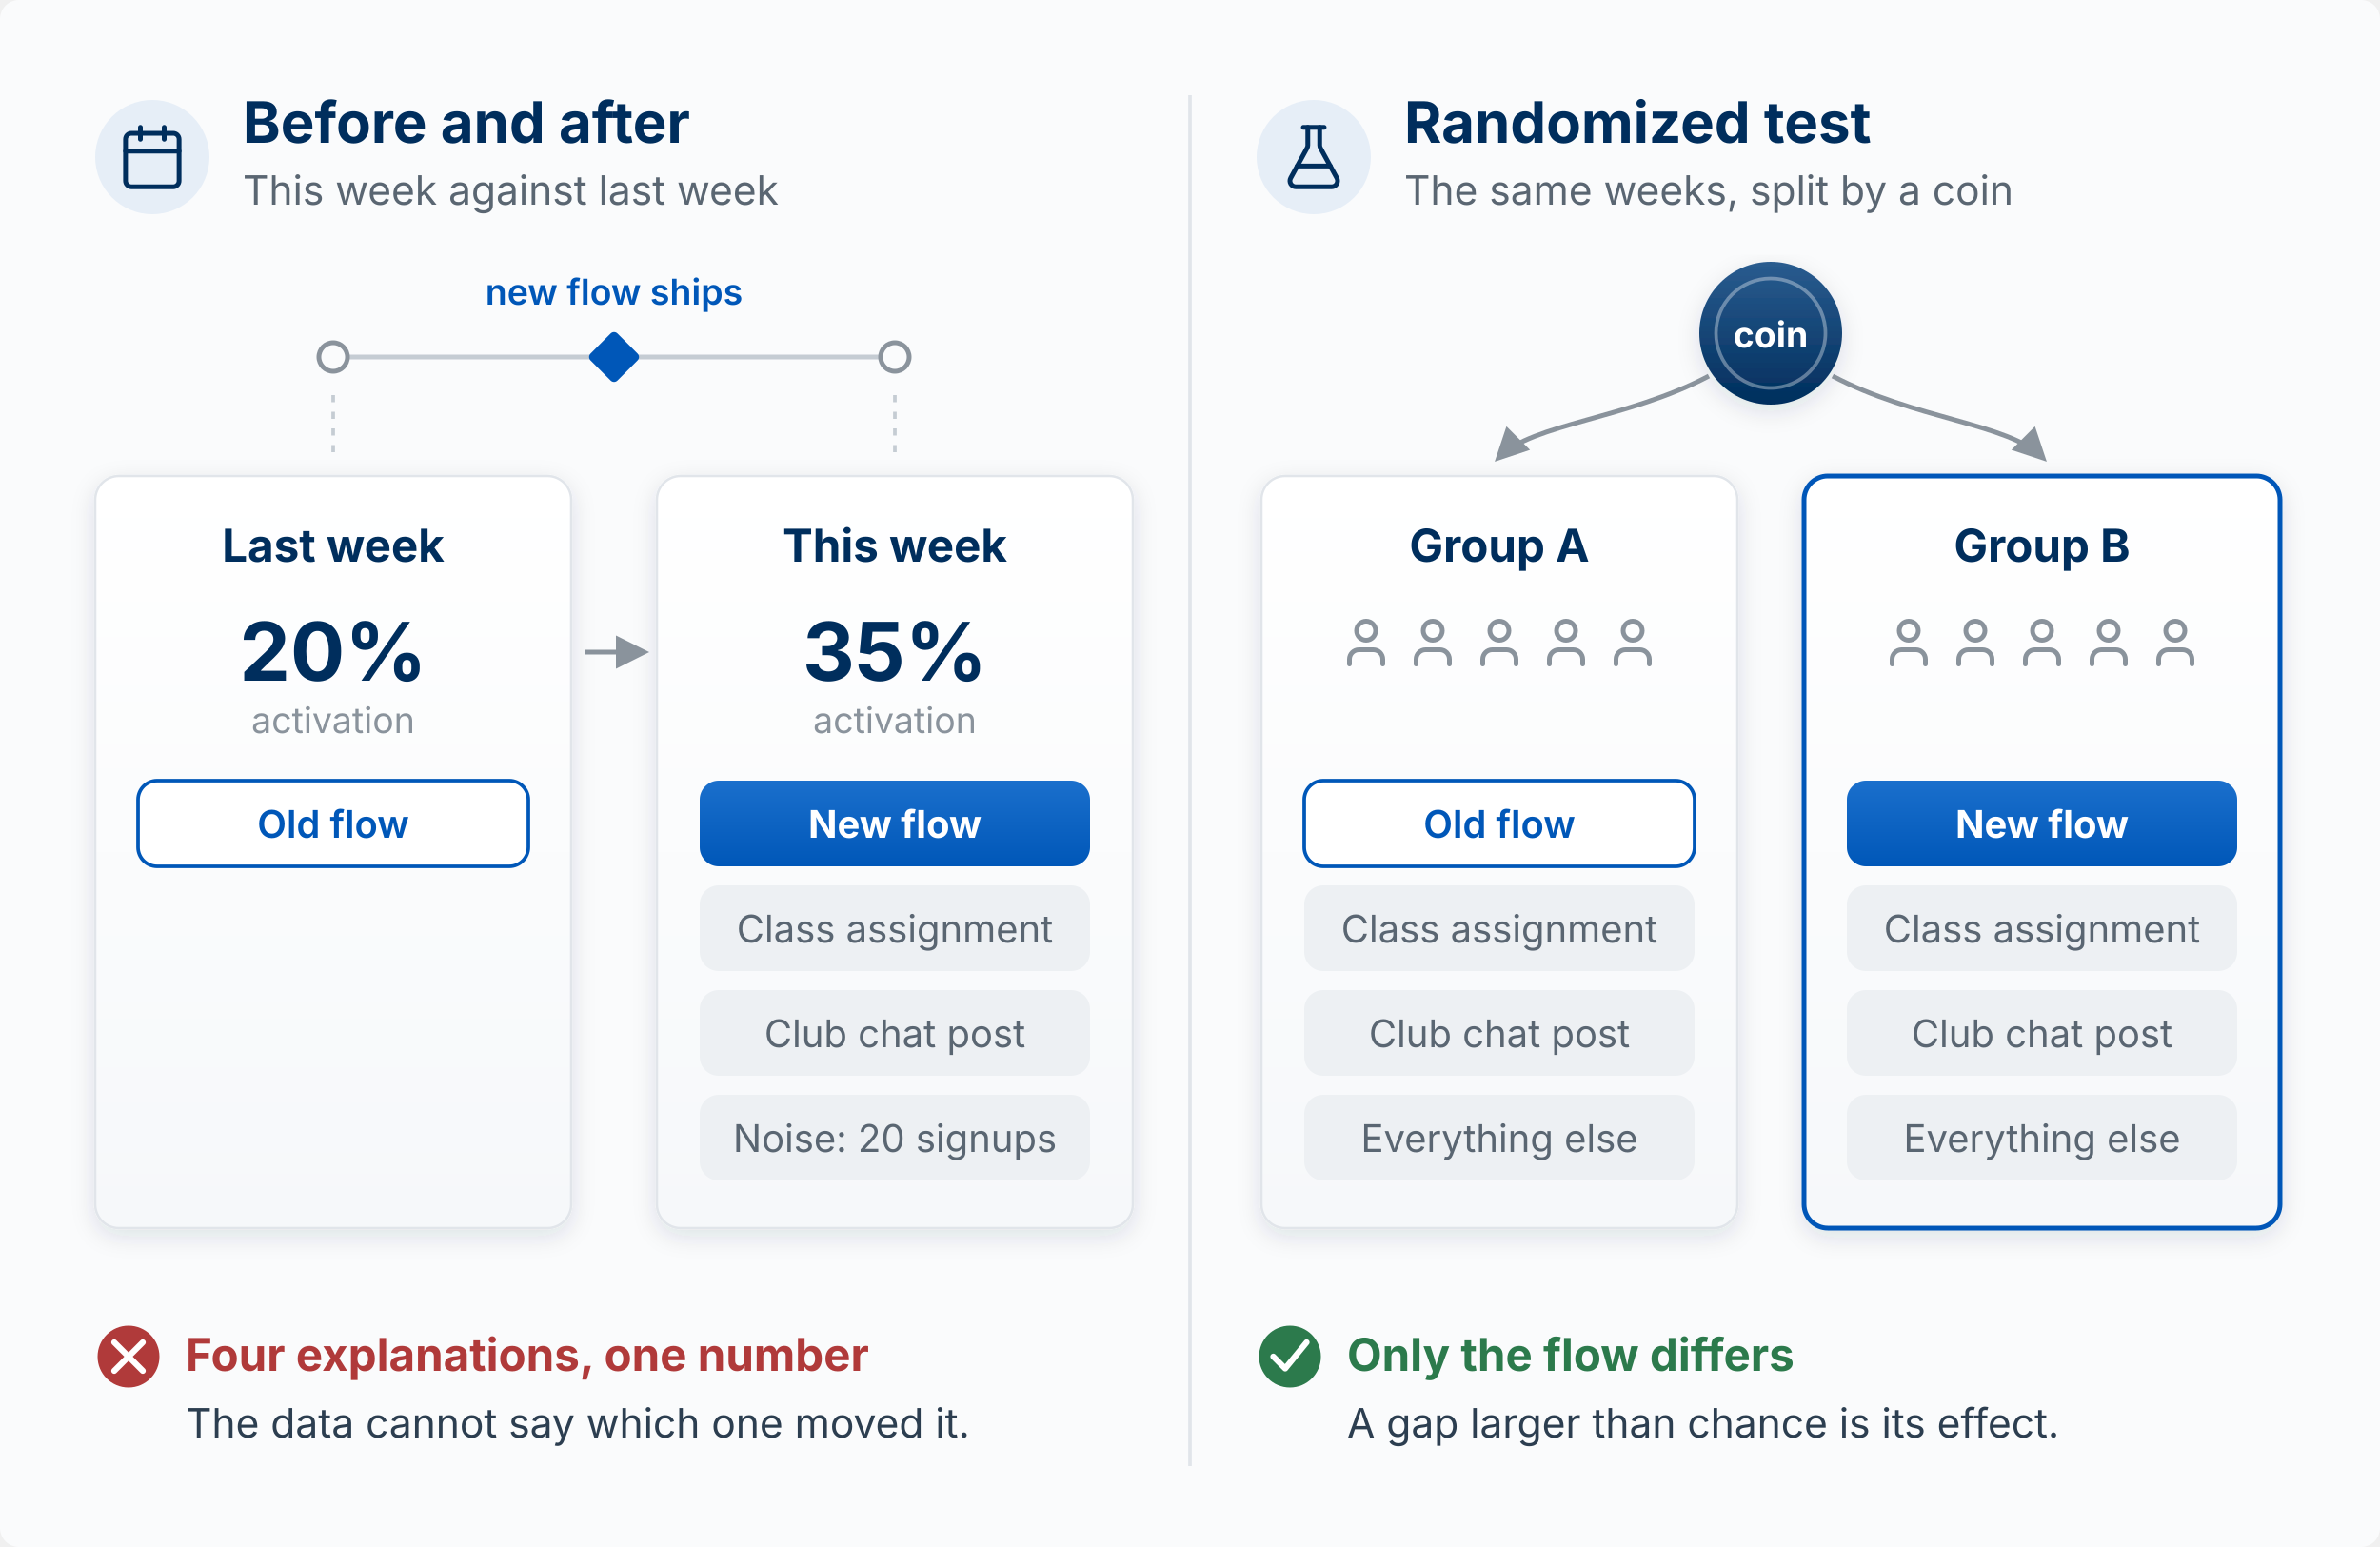
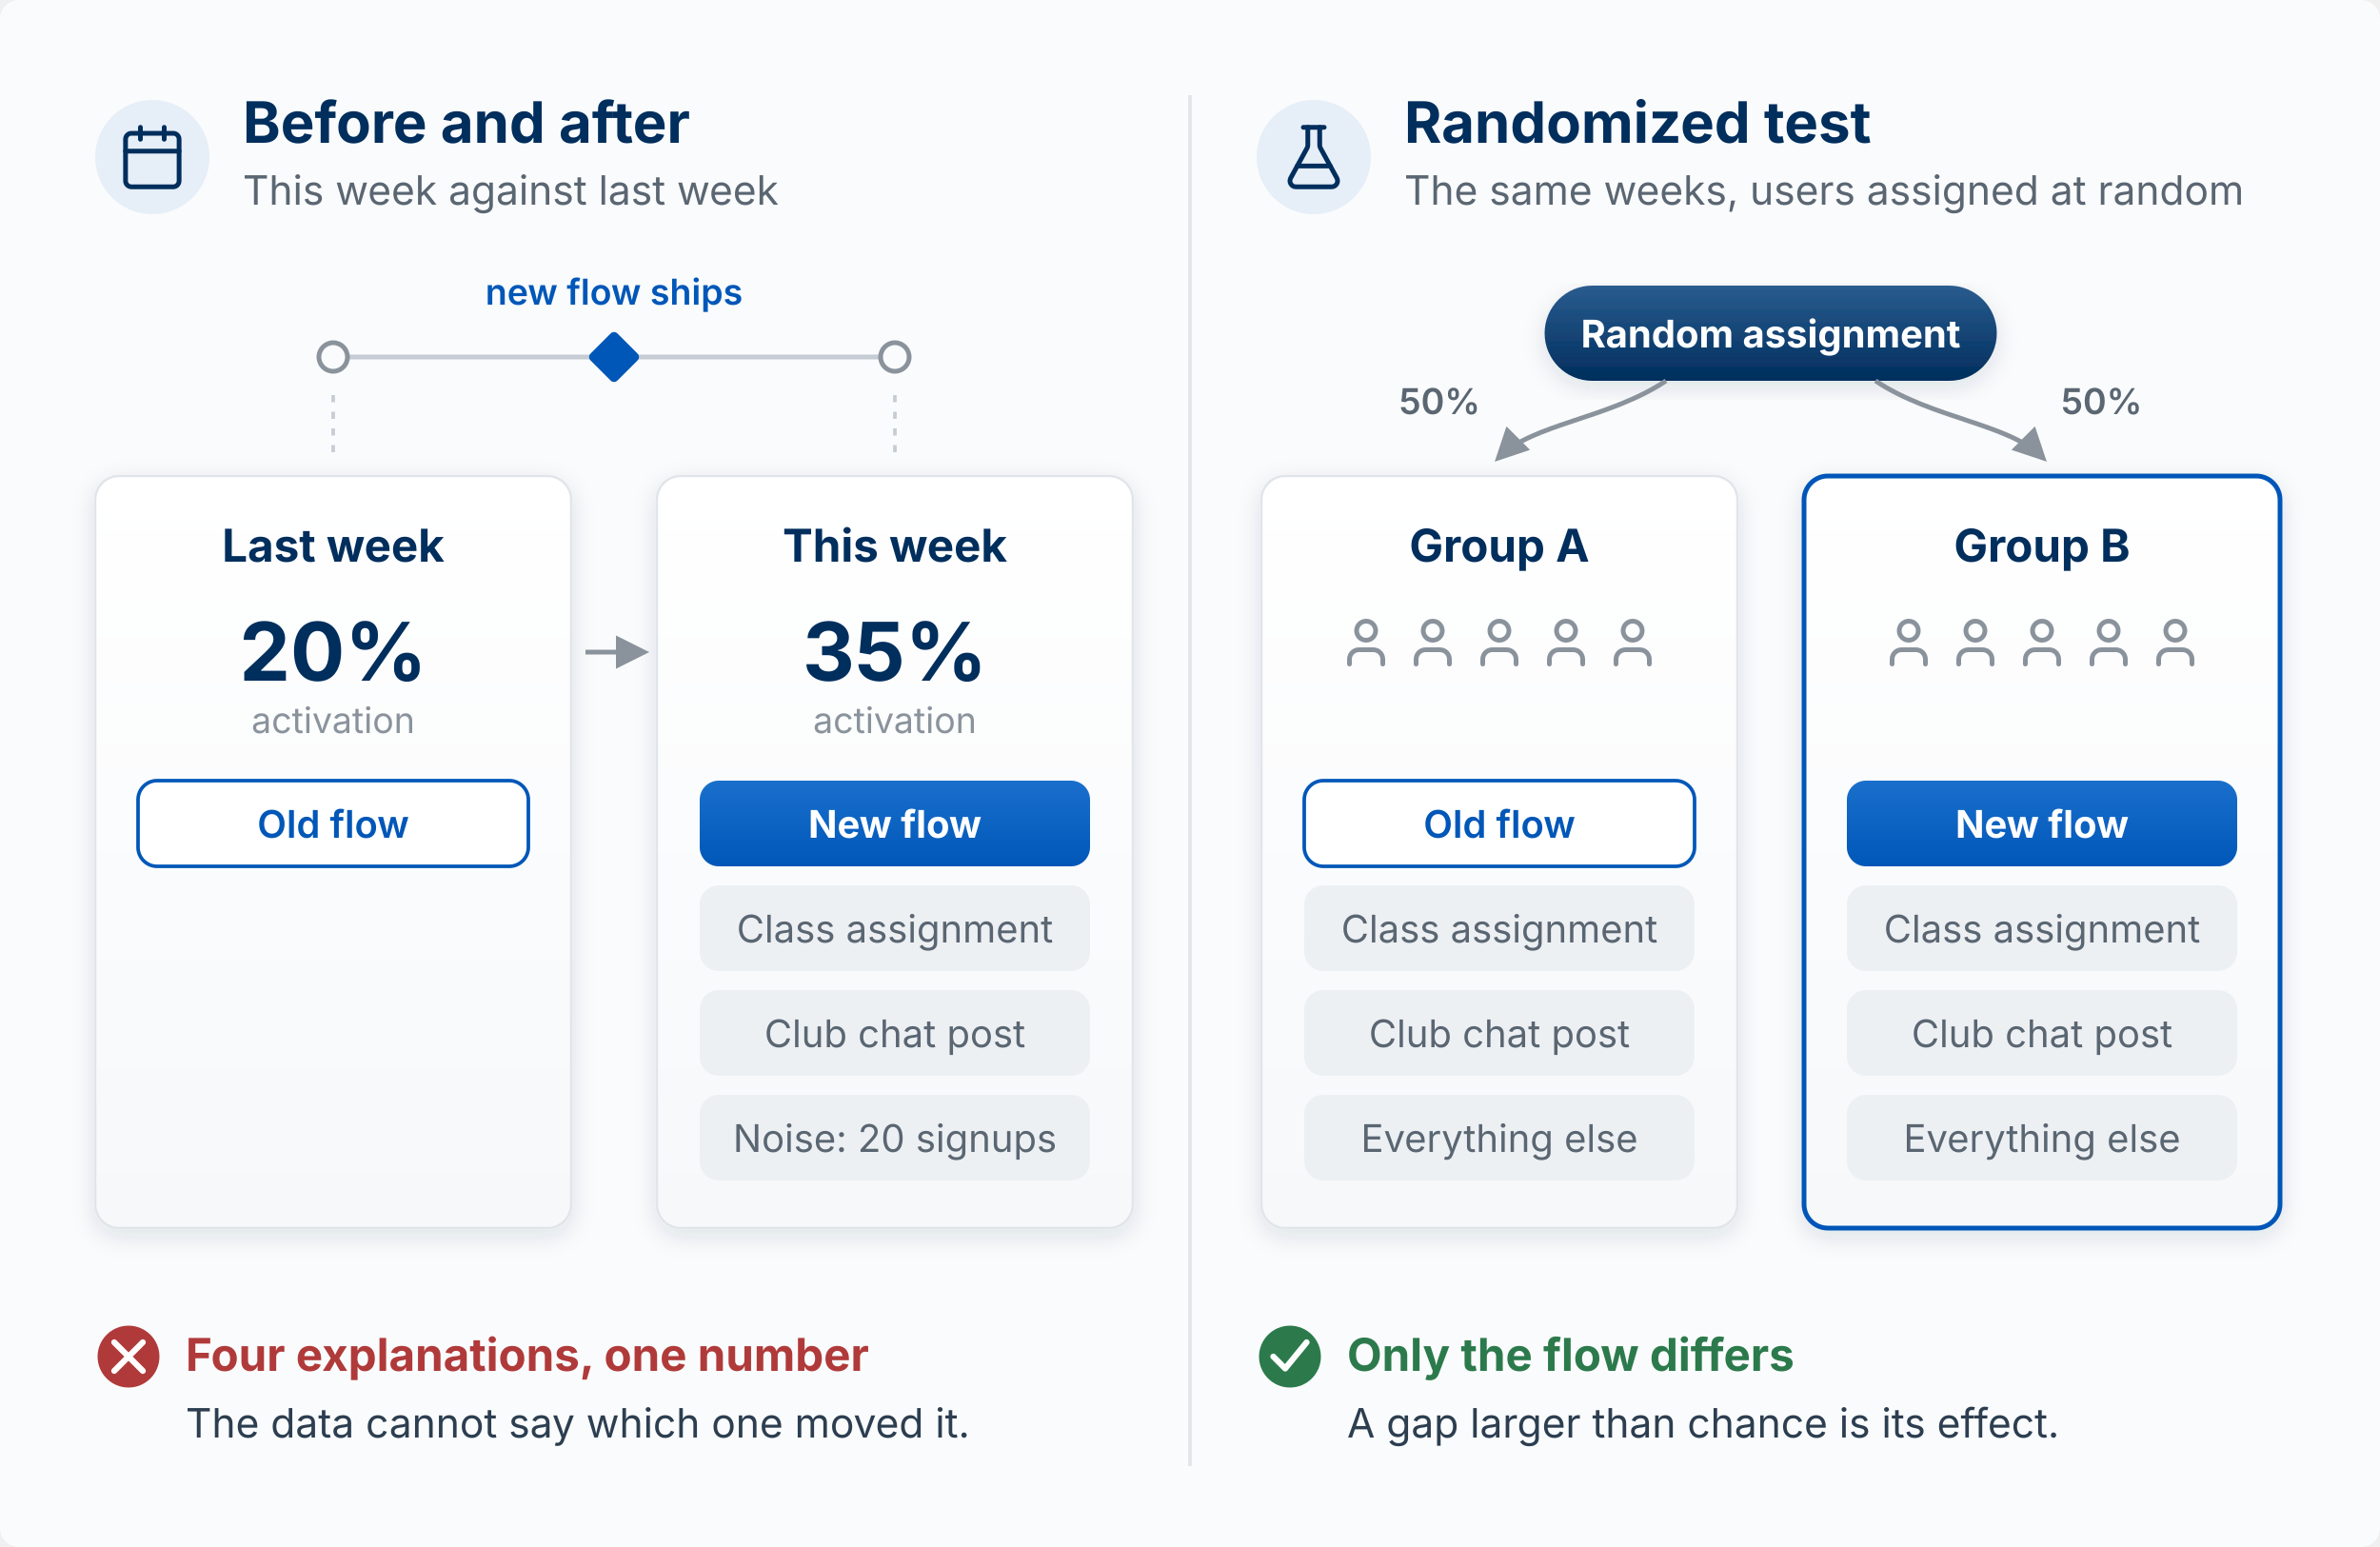
<svg xmlns="http://www.w3.org/2000/svg" viewBox="0 0 1000 650" role="img" font-family="Inter, 'Helvetica Neue', Helvetica, Arial, sans-serif">
  <defs>
    <filter id="sh" x="-15%" y="-10%" width="130%" height="130%">
      <feDropShadow dx="0" dy="3" stdDeviation="5" flood-color="#0A2E4D" flood-opacity="0.12" />
    </filter>
    <linearGradient id="card" x1="0" y1="0" x2="0" y2="1">
      <stop offset="0%" stop-color="#FFFFFF" />
      <stop offset="100%" stop-color="#F6F8FA" />
    </linearGradient>
    <linearGradient id="royal" x1="0" y1="0" x2="0" y2="1">
      <stop offset="0%" stop-color="#1A6FCC" />
      <stop offset="100%" stop-color="#0057B8" />
    </linearGradient>
-     <linearGradient id="coin" x1="0" y1="0" x2="0" y2="1">
+     <linearGradient id="assignFill" x1="0" y1="0" x2="0" y2="1">
      <stop offset="0%" stop-color="#2A5C8F" />
      <stop offset="100%" stop-color="#002E5D" />
    </linearGradient>
    <marker id="ar" viewBox="0 0 10 10" refX="8" refY="5" markerWidth="7" markerHeight="7" orient="auto">
      <path d="M0,0 L10,5 L0,10 z" fill="#8A939C" />
    </marker>
  </defs>
  <rect x="0" y="0" width="1000" height="650" rx="8" fill="#FAFBFC" />
  <circle cx="64" cy="66" r="24" fill="#E6EEF7" />
  <g transform="translate(49,51) scale(1.25)" fill="none" stroke="#002E5D" stroke-width="1.60" stroke-linecap="round" stroke-linejoin="round">
    <path d="M8 2v4" />
    <path d="M16 2v4" />
    <rect width="18" height="18" x="3" y="4" rx="2" />
    <path d="M3 10h18" />
  </g>
  <circle cx="552" cy="66" r="24" fill="#E6EEF7" />
  <g transform="translate(537,51) scale(1.25)" fill="none" stroke="#002E5D" stroke-width="1.60" stroke-linecap="round" stroke-linejoin="round">
    <path d="M14 2v6a2 2 0 0 0 .245.96l5.51 10.08A2 2 0 0 1 18 22H6a2 2 0 0 1-1.755-2.96l5.51-10.08A2 2 0 0 0 10 8V2" />
    <path d="M6.453 15h11.094" />
    <path d="M8.5 2h7" />
  </g>
  <text x="102" y="60" font-size="24" font-weight="700" fill="#002E5D">Before and after</text>
  <text x="102" y="86" font-size="17" fill="#5A6672">This week against last week</text>
  <text x="590" y="60" font-size="24" font-weight="700" fill="#002E5D">Randomized test</text>
-   <text x="590" y="86" font-size="17" fill="#5A6672">The same weeks, split by a coin</text>
+   <text x="590" y="86" font-size="17" fill="#5A6672">The same weeks, users assigned at random</text>
  <line x1="500" y1="40" x2="500" y2="616" stroke="#E1E5EA" stroke-width="1.5" />
  <rect x="40" y="200" width="200" height="316" rx="10" fill="url(#card)" stroke="#E1E5EA" stroke-width="1" filter="url(#sh)" />
  <text x="140" y="236" text-anchor="middle" font-size="19" font-weight="700" fill="#002E5D">Last week</text>
  <rect x="276" y="200" width="200" height="316" rx="10" fill="url(#card)" stroke="#E1E5EA" stroke-width="1" filter="url(#sh)" />
  <text x="376" y="236" text-anchor="middle" font-size="19" font-weight="700" fill="#002E5D">This week</text>
  <text x="140" y="286" text-anchor="middle" font-size="34" font-weight="700" fill="#002E5D">20%</text>
  <text x="140" y="308" text-anchor="middle" font-size="15" fill="#8A939C">activation</text>
  <text x="376" y="286" text-anchor="middle" font-size="34" font-weight="700" fill="#002E5D">35%</text>
  <text x="376" y="308" text-anchor="middle" font-size="15" fill="#8A939C">activation</text>
  <line x1="246" y1="274" x2="270" y2="274" stroke="#8A939C" stroke-width="2" marker-end="url(#ar)" />
  <rect x="58" y="328" width="164" height="36" rx="8" fill="#FFFFFF" stroke="#0057B8" stroke-width="1.5" />
  <text x="140.0" y="352" text-anchor="middle" font-size="16" font-weight="600" fill="#0057B8">Old flow</text>
  <rect x="294" y="328" width="164" height="36" rx="8" fill="url(#royal)" />
  <text x="376.0" y="352" text-anchor="middle" font-size="16" font-weight="700" fill="#FFFFFF">New flow</text>
  <rect x="294" y="372" width="164" height="36" rx="8" fill="#EDF0F3" />
  <text x="376.0" y="396" text-anchor="middle" font-size="16" fill="#5A6672">Class assignment</text>
  <rect x="294" y="416" width="164" height="36" rx="8" fill="#EDF0F3" />
  <text x="376.0" y="440" text-anchor="middle" font-size="16" fill="#5A6672">Club chat post</text>
  <rect x="294" y="460" width="164" height="36" rx="8" fill="#EDF0F3" />
  <text x="376.0" y="484" text-anchor="middle" font-size="16" fill="#5A6672">Noise: 20 signups</text>
  <line x1="140" y1="150" x2="376" y2="150" stroke="#C5CCD3" stroke-width="2" />
  <line x1="140" y1="166" x2="140" y2="190" stroke="#C5CCD3" stroke-width="1.5" stroke-dasharray="3 4" />
  <line x1="376" y1="166" x2="376" y2="190" stroke="#C5CCD3" stroke-width="1.5" stroke-dasharray="3 4" />
  <circle cx="140" cy="150" r="6" fill="#FAFBFC" stroke="#8A939C" stroke-width="2" />
  <circle cx="376" cy="150" r="6" fill="#FAFBFC" stroke="#8A939C" stroke-width="2" />
  <rect x="250" y="142" width="16" height="16" rx="2" transform="rotate(45 258 150)" fill="#0057B8" />
  <text x="258" y="128" text-anchor="middle" font-size="15" font-weight="600" fill="#0057B8">new flow ships</text>
-   <circle cx="744" cy="140" r="30" fill="url(#coin)" filter="url(#sh)" />
-   <circle cx="744" cy="140" r="23" fill="none" stroke="#FFFFFF" stroke-opacity="0.35" stroke-width="1.5" />
-   <text x="744" y="146" text-anchor="middle" font-size="15" font-weight="700" fill="#FFFFFF">coin</text>
-   <path d="M718,158 C684,176 644,178 630,192" fill="none" stroke="#8A939C" stroke-width="2" marker-end="url(#ar)" />
-   <path d="M770,158 C804,176 844,178 858,192" fill="none" stroke="#8A939C" stroke-width="2" marker-end="url(#ar)" />
+   <rect x="649" y="120" width="190" height="40" rx="20" fill="url(#assignFill)" filter="url(#sh)" />
+   <text x="744" y="146" text-anchor="middle" font-size="16" font-weight="700" fill="#FFFFFF">Random assignment</text>
+   <path d="M700,160 C676,176 644,178 630,192" fill="none" stroke="#8A939C" stroke-width="2" marker-end="url(#ar)" />
+   <path d="M788,160 C812,176 844,178 858,192" fill="none" stroke="#8A939C" stroke-width="2" marker-end="url(#ar)" />
+   <text x="622" y="174" text-anchor="end" font-size="15" font-weight="600" fill="#5A6672">50%</text>
+   <text x="866" y="174" text-anchor="start" font-size="15" font-weight="600" fill="#5A6672">50%</text>
  <rect x="530" y="200" width="200" height="316" rx="10" fill="url(#card)" stroke="#E1E5EA" stroke-width="1" filter="url(#sh)" />
  <text x="630" y="236" text-anchor="middle" font-size="19" font-weight="700" fill="#002E5D">Group A</text>
  <rect x="758" y="200" width="200" height="316" rx="10" fill="url(#card)" stroke="#0057B8" stroke-width="2" filter="url(#sh)" />
  <text x="858" y="236" text-anchor="middle" font-size="19" font-weight="700" fill="#002E5D">Group B</text>
  <g transform="translate(562.0,258) scale(1.0)" fill="none" stroke="#8A939C" stroke-width="2.00" stroke-linecap="round" stroke-linejoin="round">
    <path d="M19 21v-2a4 4 0 0 0-4-4H9a4 4 0 0 0-4 4v2" />
    <circle cx="12" cy="7" r="4" />
  </g>
  <g transform="translate(590.0,258) scale(1.0)" fill="none" stroke="#8A939C" stroke-width="2.00" stroke-linecap="round" stroke-linejoin="round">
    <path d="M19 21v-2a4 4 0 0 0-4-4H9a4 4 0 0 0-4 4v2" />
    <circle cx="12" cy="7" r="4" />
  </g>
  <g transform="translate(618.0,258) scale(1.0)" fill="none" stroke="#8A939C" stroke-width="2.00" stroke-linecap="round" stroke-linejoin="round">
    <path d="M19 21v-2a4 4 0 0 0-4-4H9a4 4 0 0 0-4 4v2" />
    <circle cx="12" cy="7" r="4" />
  </g>
  <g transform="translate(646.0,258) scale(1.0)" fill="none" stroke="#8A939C" stroke-width="2.00" stroke-linecap="round" stroke-linejoin="round">
    <path d="M19 21v-2a4 4 0 0 0-4-4H9a4 4 0 0 0-4 4v2" />
    <circle cx="12" cy="7" r="4" />
  </g>
  <g transform="translate(674.0,258) scale(1.0)" fill="none" stroke="#8A939C" stroke-width="2.00" stroke-linecap="round" stroke-linejoin="round">
    <path d="M19 21v-2a4 4 0 0 0-4-4H9a4 4 0 0 0-4 4v2" />
    <circle cx="12" cy="7" r="4" />
  </g>
  <g transform="translate(790.0,258) scale(1.0)" fill="none" stroke="#8A939C" stroke-width="2.00" stroke-linecap="round" stroke-linejoin="round">
    <path d="M19 21v-2a4 4 0 0 0-4-4H9a4 4 0 0 0-4 4v2" />
    <circle cx="12" cy="7" r="4" />
  </g>
  <g transform="translate(818.0,258) scale(1.0)" fill="none" stroke="#8A939C" stroke-width="2.00" stroke-linecap="round" stroke-linejoin="round">
    <path d="M19 21v-2a4 4 0 0 0-4-4H9a4 4 0 0 0-4 4v2" />
    <circle cx="12" cy="7" r="4" />
  </g>
  <g transform="translate(846.0,258) scale(1.0)" fill="none" stroke="#8A939C" stroke-width="2.00" stroke-linecap="round" stroke-linejoin="round">
    <path d="M19 21v-2a4 4 0 0 0-4-4H9a4 4 0 0 0-4 4v2" />
    <circle cx="12" cy="7" r="4" />
  </g>
  <g transform="translate(874.0,258) scale(1.0)" fill="none" stroke="#8A939C" stroke-width="2.00" stroke-linecap="round" stroke-linejoin="round">
    <path d="M19 21v-2a4 4 0 0 0-4-4H9a4 4 0 0 0-4 4v2" />
    <circle cx="12" cy="7" r="4" />
  </g>
  <g transform="translate(902.0,258) scale(1.0)" fill="none" stroke="#8A939C" stroke-width="2.00" stroke-linecap="round" stroke-linejoin="round">
    <path d="M19 21v-2a4 4 0 0 0-4-4H9a4 4 0 0 0-4 4v2" />
    <circle cx="12" cy="7" r="4" />
  </g>
  <rect x="548" y="328" width="164" height="36" rx="8" fill="#FFFFFF" stroke="#0057B8" stroke-width="1.5" />
  <text x="630.0" y="352" text-anchor="middle" font-size="16" font-weight="600" fill="#0057B8">Old flow</text>
  <rect x="776" y="328" width="164" height="36" rx="8" fill="url(#royal)" />
  <text x="858.0" y="352" text-anchor="middle" font-size="16" font-weight="700" fill="#FFFFFF">New flow</text>
  <rect x="548" y="372" width="164" height="36" rx="8" fill="#EDF0F3" />
  <text x="630.0" y="396" text-anchor="middle" font-size="16" fill="#5A6672">Class assignment</text>
  <rect x="776" y="372" width="164" height="36" rx="8" fill="#EDF0F3" />
  <text x="858.0" y="396" text-anchor="middle" font-size="16" fill="#5A6672">Class assignment</text>
  <rect x="548" y="416" width="164" height="36" rx="8" fill="#EDF0F3" />
  <text x="630.0" y="440" text-anchor="middle" font-size="16" fill="#5A6672">Club chat post</text>
  <rect x="776" y="416" width="164" height="36" rx="8" fill="#EDF0F3" />
  <text x="858.0" y="440" text-anchor="middle" font-size="16" fill="#5A6672">Club chat post</text>
  <rect x="548" y="460" width="164" height="36" rx="8" fill="#EDF0F3" />
  <text x="630.0" y="484" text-anchor="middle" font-size="16" fill="#5A6672">Everything else</text>
  <rect x="776" y="460" width="164" height="36" rx="8" fill="#EDF0F3" />
  <text x="858.0" y="484" text-anchor="middle" font-size="16" fill="#5A6672">Everything else</text>
  <circle cx="54" cy="570" r="13" fill="#B03A3A" />
  <path d="M48,564 L60,576 M60,564 L48,576" stroke="#FFFFFF" stroke-width="2.5" stroke-linecap="round" />
  <text x="78" y="576" font-size="19" font-weight="700" fill="#B03A3A">Four explanations, one number</text>
  <text x="78" y="604" font-size="17" fill="#2C3E50">The data cannot say which one moved it.</text>
  <circle cx="542" cy="570" r="13" fill="#2C7A4C" />
  <path d="M535,570 L540,575 L549,564" fill="none" stroke="#FFFFFF" stroke-width="2.5" stroke-linecap="round" stroke-linejoin="round" />
  <text x="566" y="576" font-size="19" font-weight="700" fill="#2C7A4C">Only the flow differs</text>
  <text x="566" y="604" font-size="17" fill="#2C3E50">A gap larger than chance is its effect.</text>
</svg>
